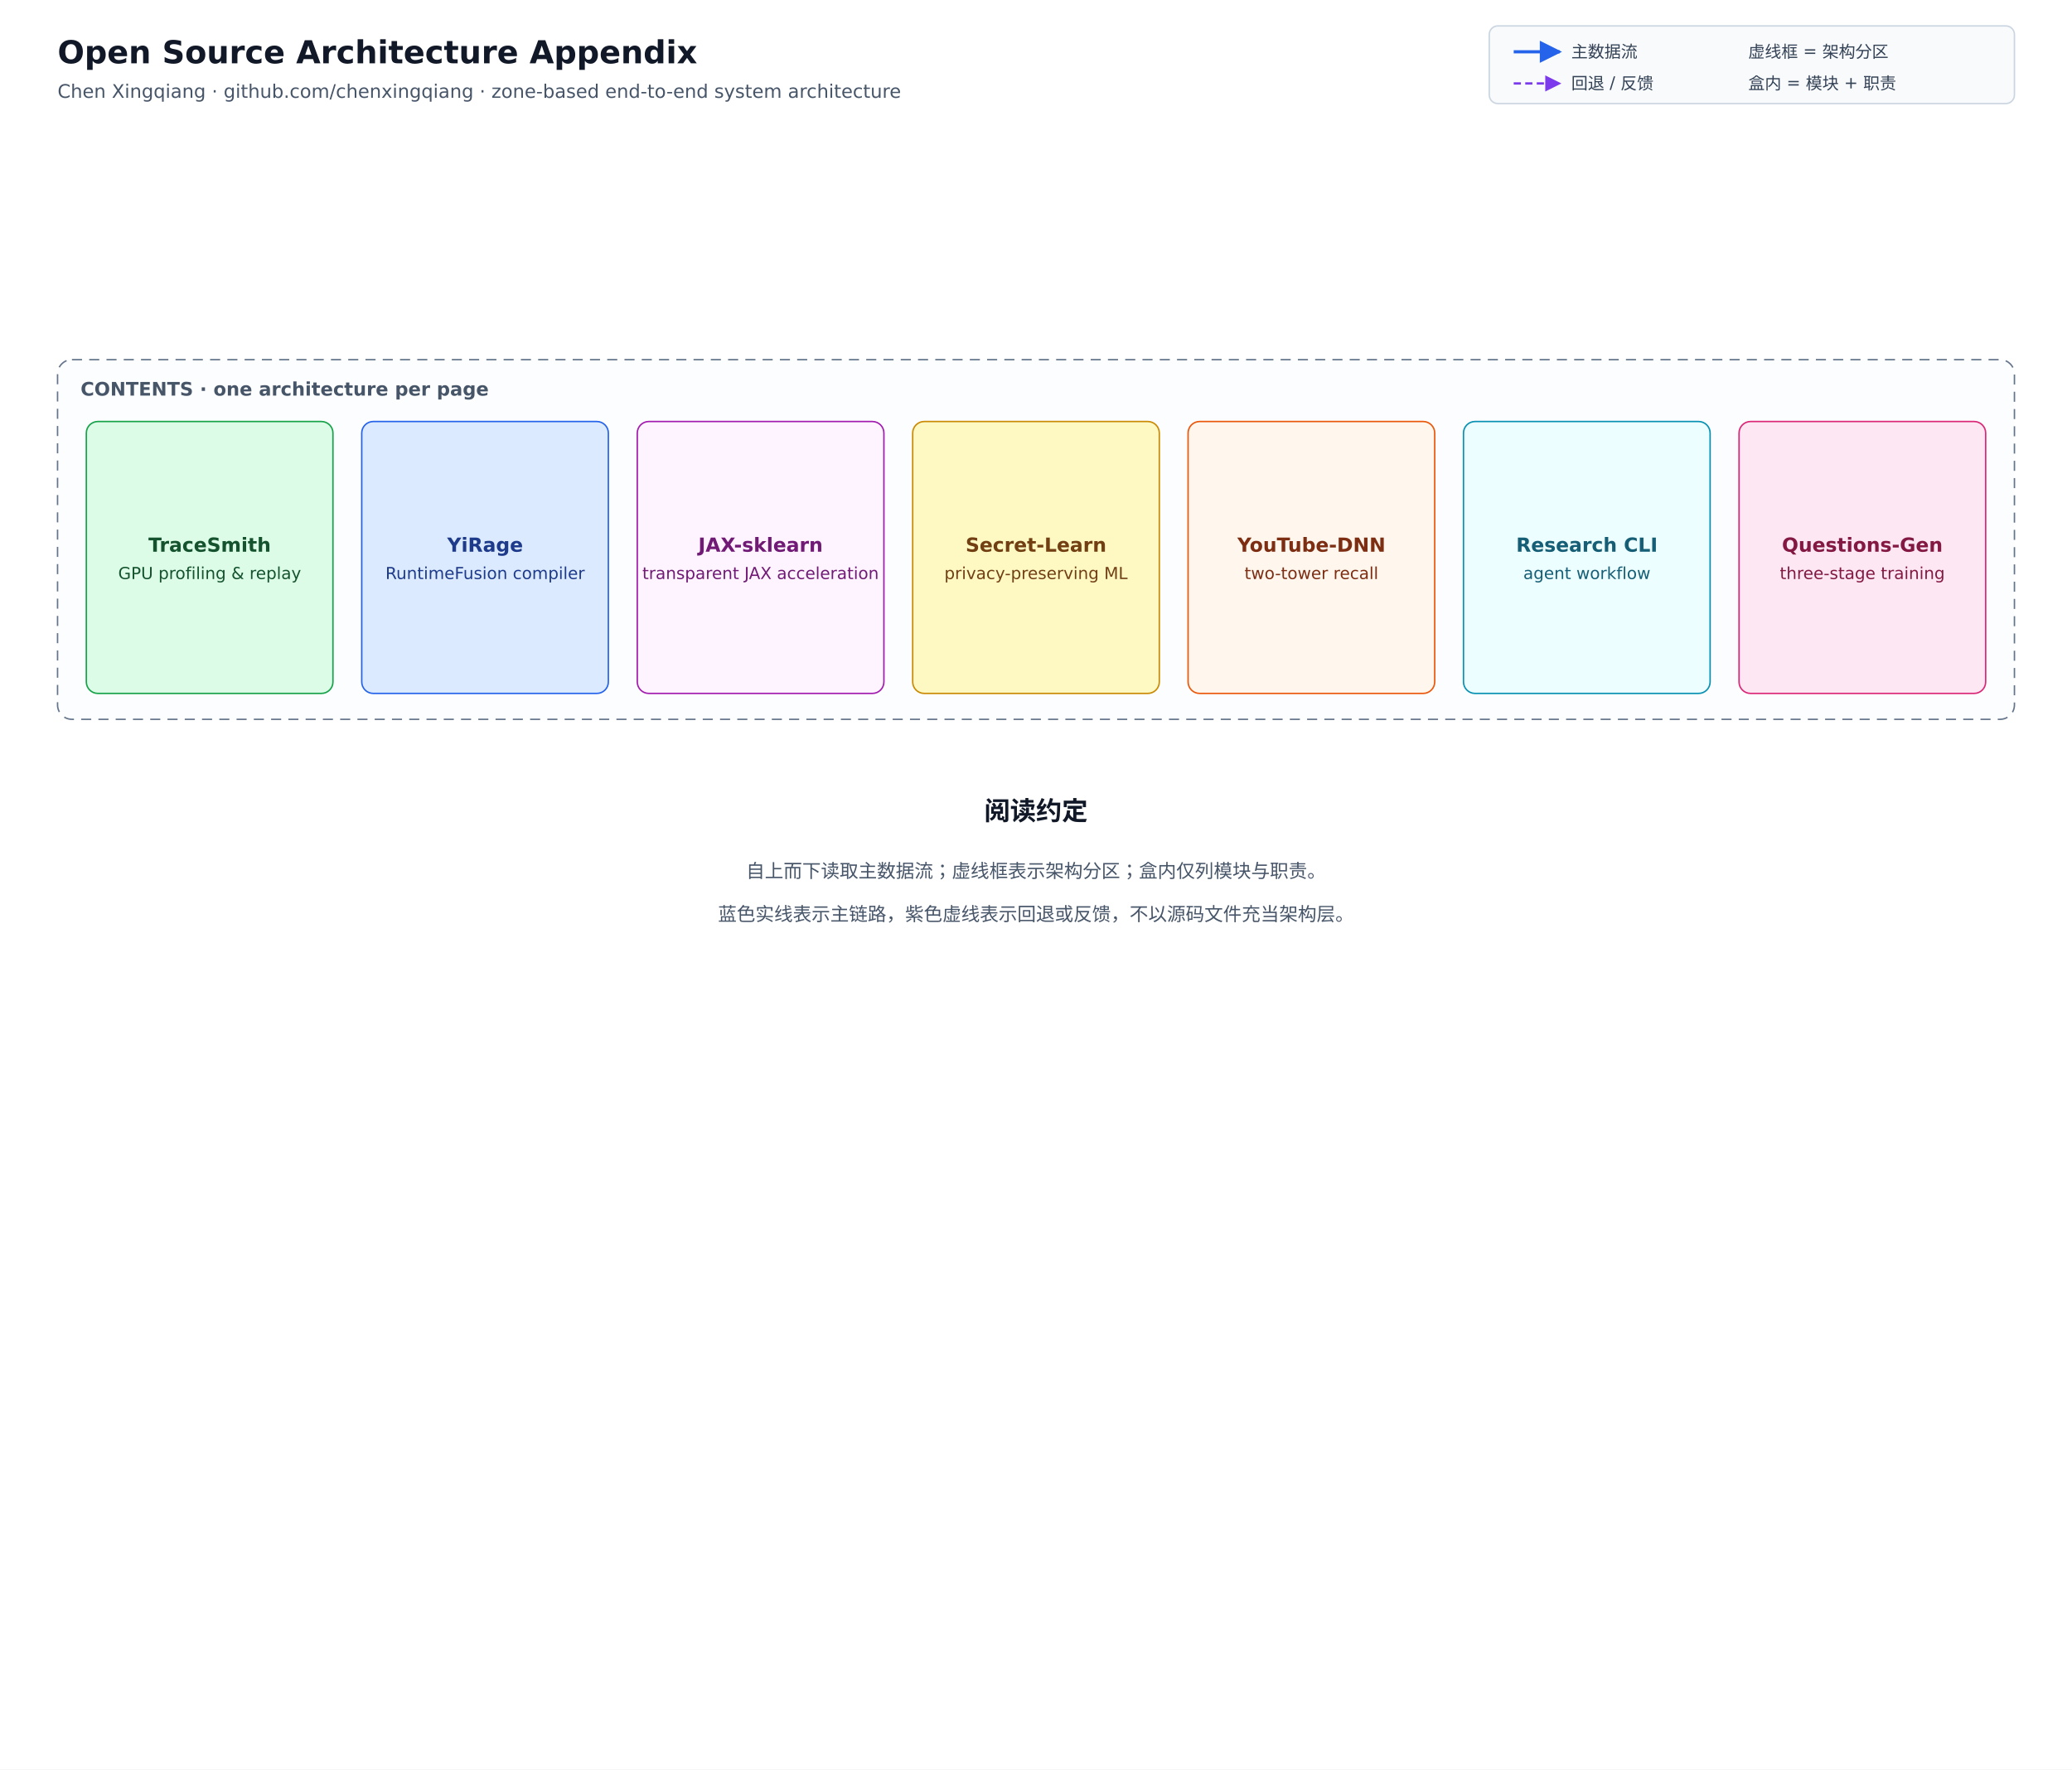
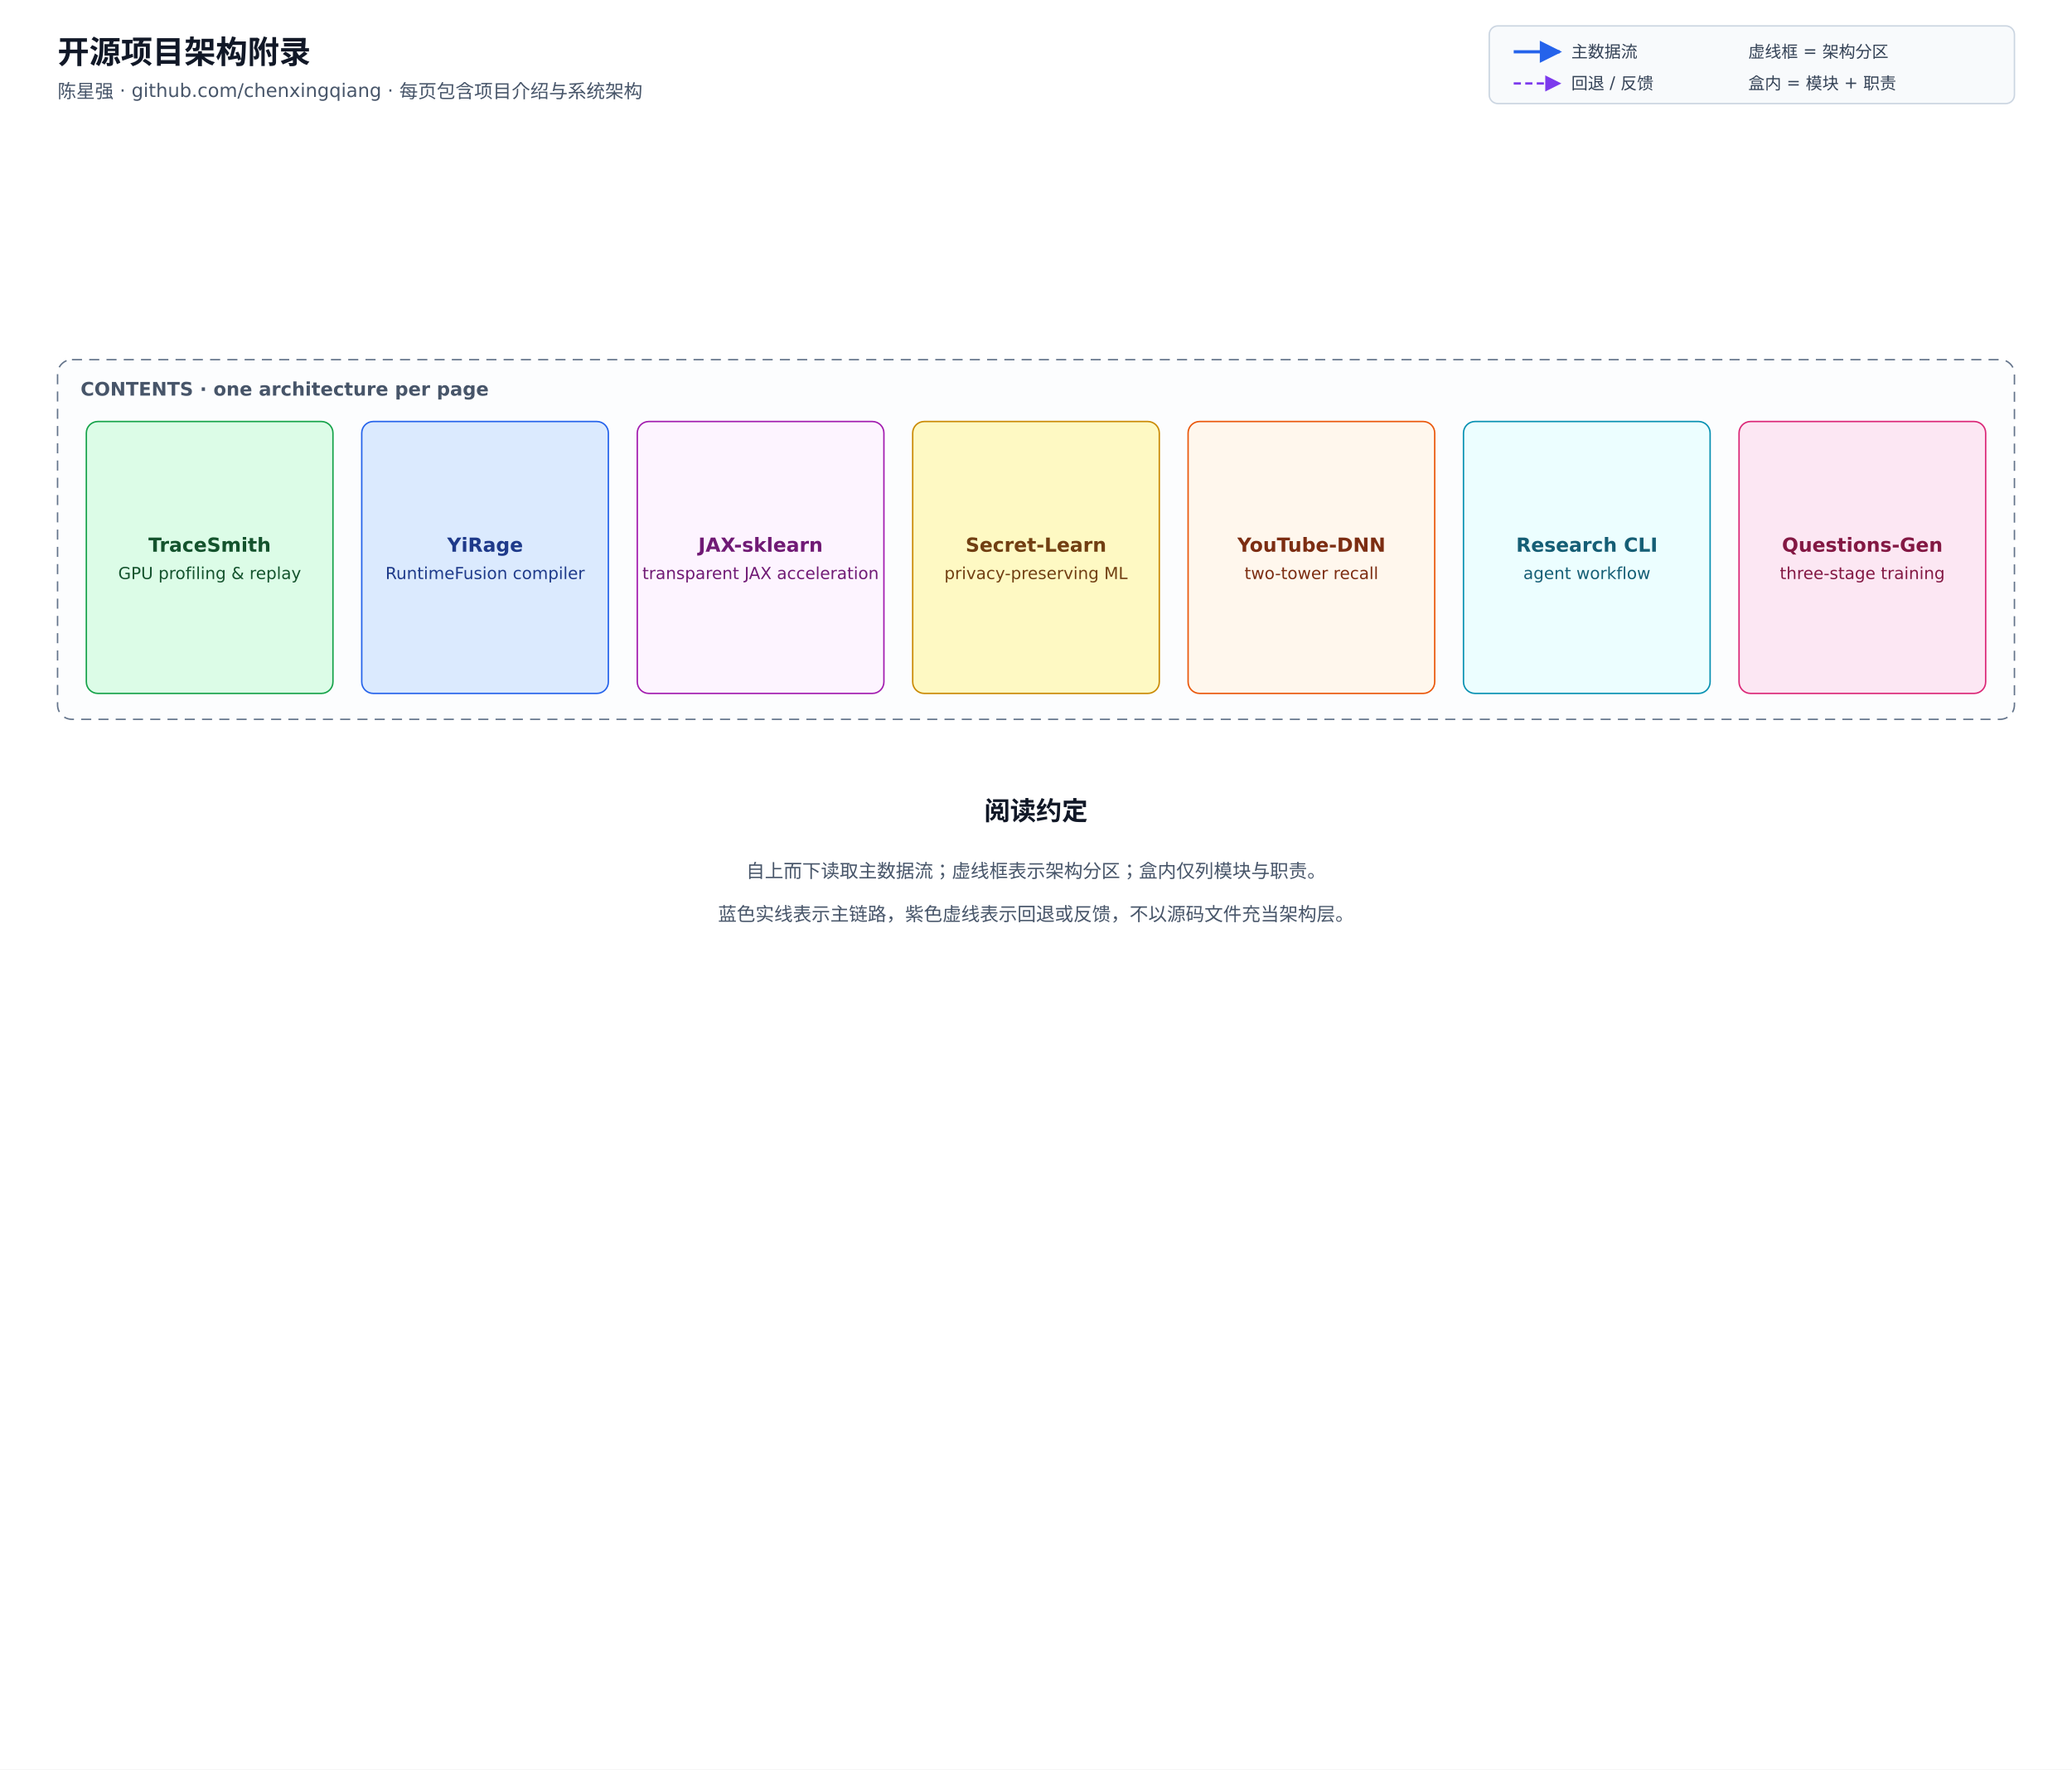
<svg xmlns="http://www.w3.org/2000/svg" viewBox="0 0 1440 1230" font-family="WenQuanYi Micro Hei, DejaVu Sans, sans-serif">
  <defs>
    <marker id="arr" viewBox="0 0 10 10" refX="9" refY="5" markerWidth="7" markerHeight="7" orient="auto">
      <path d="M0,0 L10,5 L0,10 z" fill="#2563eb" />
    </marker>
    <marker id="arrP" viewBox="0 0 10 10" refX="9" refY="5" markerWidth="7" markerHeight="7" orient="auto">
      <path d="M0,0 L10,5 L0,10 z" fill="#7c3aed" />
    </marker>
  </defs>
  <rect x="0" y="0" width="1440" height="1230" fill="#ffffff" />
-   <text x="40" y="44" font-size="22" fill="#111827" font-weight="700" text-anchor="start">Open Source Architecture Appendix</text>
-   <text x="40" y="68" font-size="13" fill="#475569" font-weight="400" text-anchor="start">Chen Xingqiang · github.com/chenxingqiang · zone-based end-to-end system architecture</text>
+   <text x="40" y="44" font-size="22" fill="#111827" font-weight="700" text-anchor="start">开源项目架构附录</text>
+   <text x="40" y="68" font-size="13" fill="#475569" font-weight="400" text-anchor="start">陈星强 · github.com/chenxingqiang · 每页包含项目介绍与系统架构</text>
  <rect x="1035" y="18" width="365" height="54" rx="6" fill="#f8fafc" stroke="#cbd5e1" />
  <line x1="1052" y1="36" x2="1084" y2="36" stroke="#2563eb" stroke-width="2.2" marker-end="url(#arr)" />
  <text x="1092" y="40" font-size="11.5" fill="#334155" font-weight="400" text-anchor="start">主数据流</text>
  <line x1="1052" y1="58" x2="1084" y2="58" stroke="#7c3aed" stroke-width="1.6" stroke-dasharray="5,3" marker-end="url(#arrP)" />
  <text x="1092" y="62" font-size="11.5" fill="#334155" font-weight="400" text-anchor="start">回退 / 反馈</text>
  <text x="1215" y="40" font-size="11.5" fill="#334155" font-weight="400" text-anchor="start">虚线框 = 架构分区</text>
  <text x="1215" y="62" font-size="11.5" fill="#334155" font-weight="400" text-anchor="start">盒内 = 模块 + 职责</text>
  <rect x="40" y="250" width="1360" height="250" rx="10" fill="#f8fafc" fill-opacity="0.42" stroke="#64748b" stroke-dasharray="7,5" />
  <text x="56" y="275" font-size="13" fill="#475569" font-weight="700" text-anchor="start">CONTENTS · one architecture per page</text>
  <rect x="60.0" y="293" width="171.4" height="189" rx="8" fill="#dcfce7" stroke="#16a34a" />
  <text x="145.714" y="383.5" font-size="13.5" fill="#14532d" font-weight="700" text-anchor="middle">TraceSmith</text>
  <text x="145.714" y="402.5" font-size="11.5" fill="#14532d" font-weight="400" text-anchor="middle">GPU profiling &amp; replay</text>
  <rect x="251.4" y="293" width="171.4" height="189" rx="8" fill="#dbeafe" stroke="#2563eb" />
  <text x="337.143" y="383.5" font-size="13.5" fill="#1e3a8a" font-weight="700" text-anchor="middle">YiRage</text>
  <text x="337.143" y="402.5" font-size="11.5" fill="#1e3a8a" font-weight="400" text-anchor="middle">RuntimeFusion compiler</text>
  <rect x="442.9" y="293" width="171.4" height="189" rx="8" fill="#fdf4ff" stroke="#a21caf" />
  <text x="528.571" y="383.5" font-size="13.5" fill="#701a75" font-weight="700" text-anchor="middle">JAX-sklearn</text>
  <text x="528.571" y="402.5" font-size="11.5" fill="#701a75" font-weight="400" text-anchor="middle">transparent JAX acceleration</text>
  <rect x="634.3" y="293" width="171.4" height="189" rx="8" fill="#fef9c3" stroke="#ca8a04" />
  <text x="720" y="383.5" font-size="13.5" fill="#713f12" font-weight="700" text-anchor="middle">Secret-Learn</text>
  <text x="720" y="402.5" font-size="11.5" fill="#713f12" font-weight="400" text-anchor="middle">privacy-preserving ML</text>
  <rect x="825.7" y="293" width="171.4" height="189" rx="8" fill="#fff7ed" stroke="#ea580c" />
  <text x="911.429" y="383.5" font-size="13.5" fill="#7c2d12" font-weight="700" text-anchor="middle">YouTube-DNN</text>
  <text x="911.429" y="402.5" font-size="11.5" fill="#7c2d12" font-weight="400" text-anchor="middle">two-tower recall</text>
  <rect x="1017.1" y="293" width="171.4" height="189" rx="8" fill="#ecfeff" stroke="#0891b2" />
  <text x="1102.857" y="383.5" font-size="13.5" fill="#155e75" font-weight="700" text-anchor="middle">Research CLI</text>
  <text x="1102.857" y="402.5" font-size="11.5" fill="#155e75" font-weight="400" text-anchor="middle">agent workflow</text>
  <rect x="1208.6" y="293" width="171.4" height="189" rx="8" fill="#fce7f3" stroke="#db2777" />
  <text x="1294.286" y="383.5" font-size="13.5" fill="#831843" font-weight="700" text-anchor="middle">Questions-Gen</text>
  <text x="1294.286" y="402.5" font-size="11.5" fill="#831843" font-weight="400" text-anchor="middle">three-stage training</text>
  <text x="720" y="570" font-size="18" fill="#111827" font-weight="700" text-anchor="middle">阅读约定</text>
  <text x="720" y="610" font-size="13" fill="#475569" font-weight="400" text-anchor="middle">自上而下读取主数据流；虚线框表示架构分区；盒内仅列模块与职责。</text>
  <text x="720" y="640" font-size="13" fill="#475569" font-weight="400" text-anchor="middle">蓝色实线表示主链路，紫色虚线表示回退或反馈，不以源码文件充当架构层。</text>
</svg>
